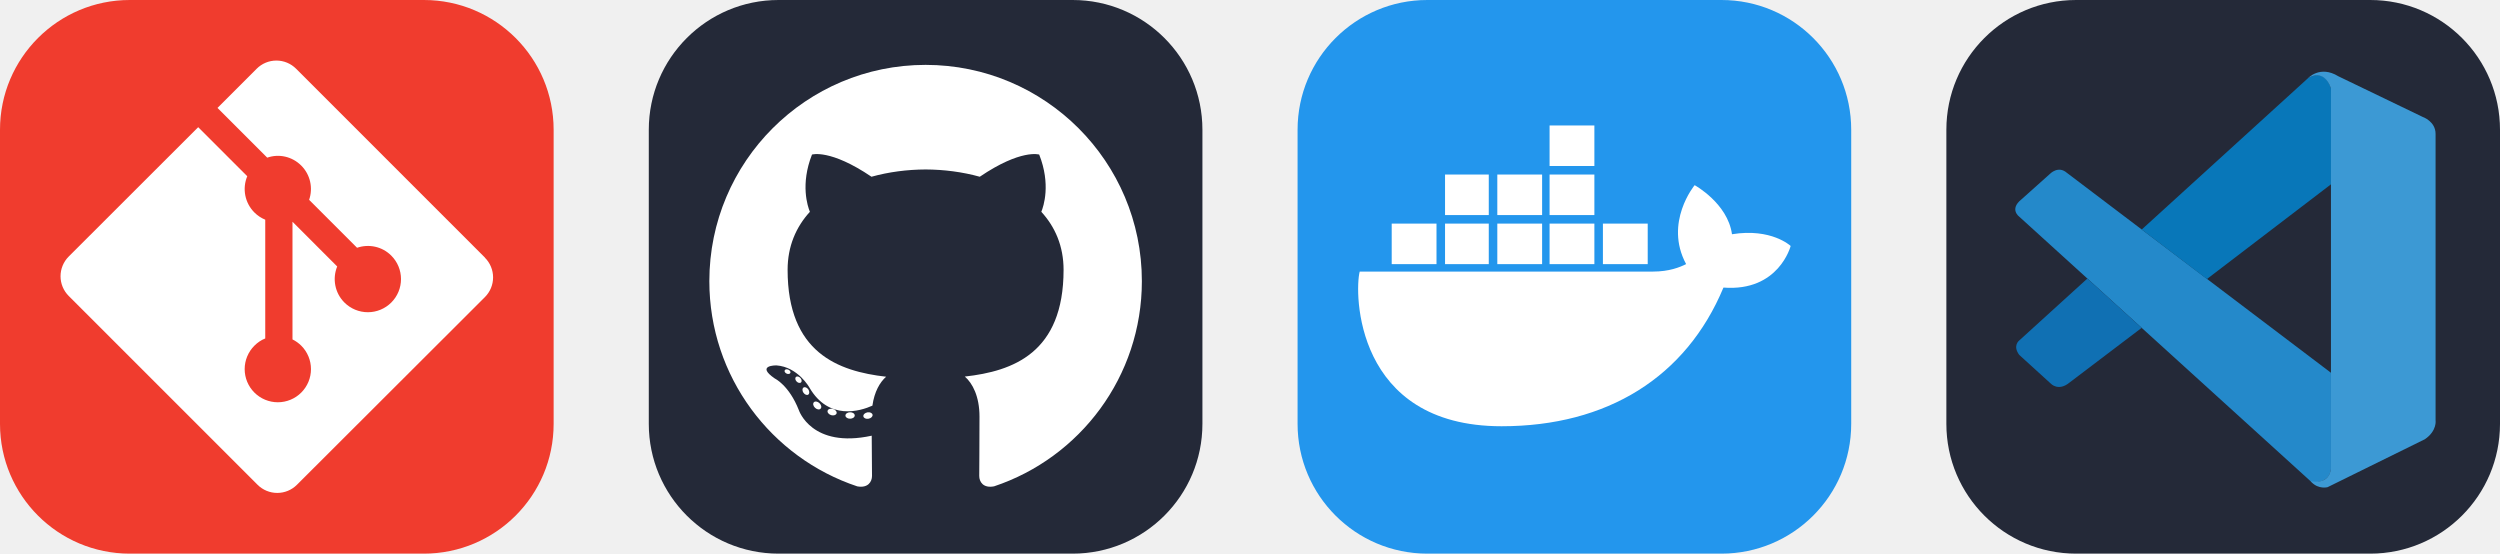
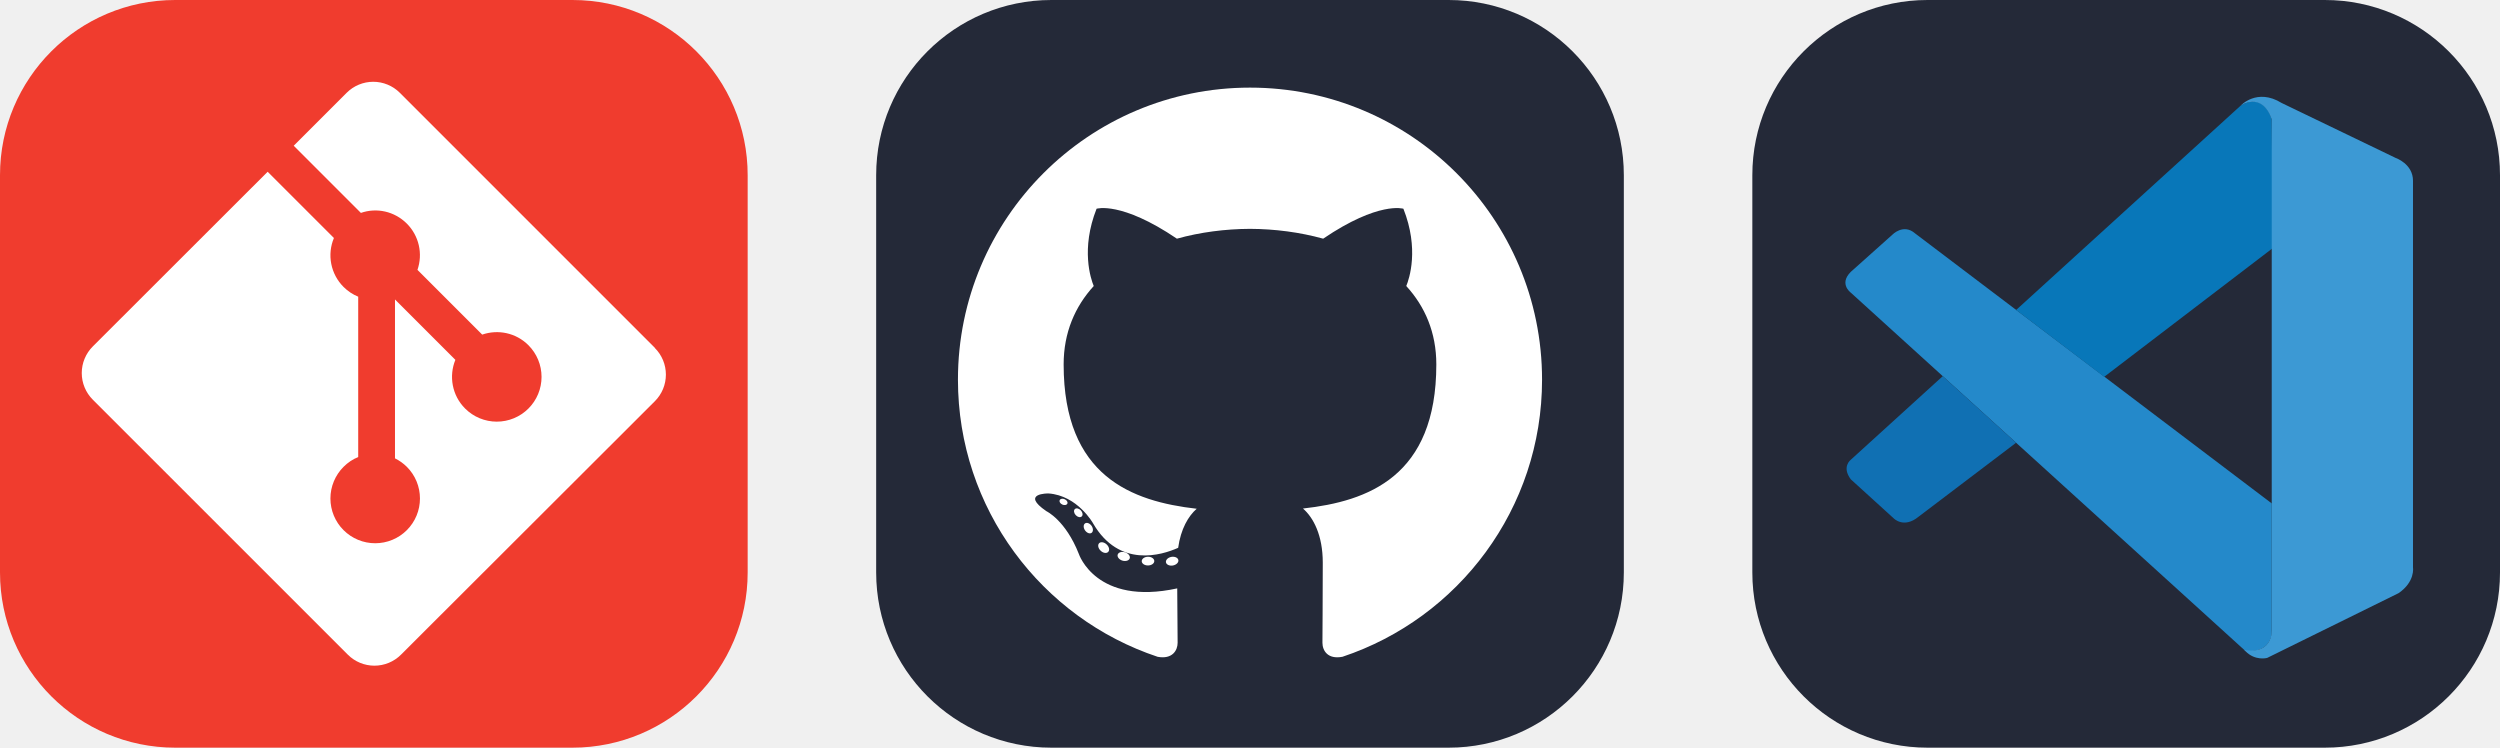
- <svg xmlns="http://www.w3.org/2000/svg" width="216.75" height="48" viewBox="0 0 1156 256" fill="none" version="1.1">
+ <svg xmlns="http://www.w3.org/2000/svg" width="160.5" height="48" viewBox="0 0 856 256" fill="none" version="1.1">
  <g transform="translate(0, 0)">
    <svg width="256" height="256" fill="none" viewBox="0 0 256 256">
      <rect width="256" height="256" fill="#F03C2E" rx="60" />
      <g clip-path="url(#clip0_7_283)">
        <path fill="#fff" d="M224.225 119.094L136.906 31.775C135.711 30.579 134.291 29.63 132.729 28.982C131.166 28.335 129.491 28.002 127.8 28.002C126.109 28.002 124.434 28.335 122.871 28.982C121.309 29.63 119.889 30.579 118.694 31.775L100.569 49.9L123.569 72.9C128.919 71.025 135.044 72.306 139.306 76.569C141.335 78.601 142.752 81.164 143.394 83.963C144.036 86.763 143.878 89.686 142.937 92.4L165.106 114.569C170.469 112.719 176.656 113.912 180.937 118.206C182.361 119.63 183.49 121.32 184.26 123.18C185.03 125.04 185.426 127.033 185.426 129.046C185.425 131.059 185.029 133.052 184.258 134.912C183.487 136.771 182.358 138.461 180.934 139.884C179.511 141.308 177.821 142.436 175.961 143.206C174.101 143.977 172.108 144.373 170.095 144.372C168.082 144.372 166.088 143.975 164.229 143.205C162.369 142.434 160.679 141.305 159.256 139.881C154.756 135.381 153.644 128.756 155.919 123.212L135.244 102.537V156.944C136.745 157.686 138.116 158.666 139.306 159.844C140.729 161.267 141.858 162.956 142.629 164.816C143.399 166.675 143.795 168.668 143.795 170.681C143.795 172.694 143.399 174.687 142.629 176.546C141.858 178.406 140.729 180.096 139.306 181.519C137.883 182.942 136.193 184.071 134.334 184.841C132.474 185.611 130.481 186.008 128.469 186.008C126.456 186.008 124.463 185.611 122.604 184.841C120.744 184.071 119.054 182.942 117.631 181.519C116.206 180.096 115.076 178.407 114.305 176.548C113.533 174.688 113.136 172.694 113.136 170.681C113.136 168.668 113.533 166.675 114.305 164.815C115.076 162.955 116.206 161.266 117.631 159.844C119.112 158.369 120.756 157.25 122.65 156.5V101.587C120.825 100.837 119.112 99.731 117.631 98.244C115.479 96.094 114.016 93.353 113.428 90.368C112.841 87.384 113.155 84.292 114.331 81.487L91.644 58.812L31.769 118.625C30.572 119.821 29.622 121.241 28.974 122.804C28.326 124.367 27.992 126.042 27.992 127.734C27.992 129.426 28.326 131.102 28.974 132.665C29.622 134.228 30.572 135.648 31.769 136.844L119.094 224.156C120.289 225.352 121.709 226.301 123.271 226.949C124.834 227.596 126.509 227.929 128.2 227.929C129.891 227.929 131.566 227.596 133.129 226.949C134.691 226.301 136.111 225.352 137.306 224.156L224.225 137.375C225.422 136.179 226.372 134.759 227.02 133.196C227.668 131.633 228.001 129.958 228.001 128.266C228.001 126.574 227.668 124.898 227.02 123.335C226.372 121.772 225.422 120.352 224.225 119.156" />
      </g>
      <defs>
        <clipPath id="clip0_7_283">
          <rect width="200" height="200" fill="#fff" transform="translate(28 28)" />
        </clipPath>
      </defs>
    </svg>
  </g>
  <g transform="translate(300, 0)">
    <svg width="256" height="256" viewBox="0 0 256 256" fill="none">
      <rect width="256" height="256" rx="60" fill="#242938" />
      <path d="M128.001 30C72.779 30 28 74.771 28 130.001C28 174.184 56.653 211.668 96.387 224.891C101.384 225.817 103.219 222.722 103.219 220.081C103.219 217.696 103.126 209.819 103.083 201.463C75.263 207.512 69.393 189.664 69.393 189.664C64.844 178.105 58.289 175.032 58.289 175.032C49.216 168.825 58.973 168.953 58.973 168.953C69.015 169.658 74.303 179.258 74.303 179.258C83.222 194.546 97.697 190.126 103.403 187.571C104.301 181.107 106.892 176.696 109.752 174.199C87.54 171.67 64.191 163.095 64.191 124.778C64.191 113.86 68.098 104.939 74.495 97.936C73.456 95.418 70.034 85.246 75.463 71.472C75.463 71.472 83.861 68.784 102.971 81.723C110.948 79.507 119.502 78.396 128.001 78.358C136.499 78.396 145.061 79.507 153.052 81.723C172.139 68.784 180.525 71.472 180.525 71.472C185.968 85.246 182.544 95.418 181.505 97.936C187.917 104.939 191.797 113.86 191.797 124.778C191.797 163.187 168.403 171.644 146.135 174.119C149.722 177.223 152.918 183.308 152.918 192.638C152.918 206.018 152.802 216.787 152.802 220.081C152.802 222.742 154.602 225.86 159.671 224.878C199.383 211.64 228 174.169 228 130.001C228 74.771 183.227 30 128.001 30ZM65.454 172.453C65.233 172.95 64.452 173.099 63.74 172.758C63.014 172.432 62.607 171.754 62.842 171.256C63.057 170.744 63.841 170.602 64.564 170.945C65.291 171.271 65.705 171.955 65.454 172.453ZM70.373 176.842C69.896 177.285 68.963 177.079 68.331 176.38C67.677 175.683 67.554 174.751 68.038 174.302C68.529 173.86 69.434 174.067 70.089 174.764C70.743 175.47 70.871 176.395 70.373 176.842ZM73.747 182.458C73.134 182.884 72.132 182.485 71.513 181.595C70.9 180.706 70.9 179.64 71.526 179.212C72.147 178.785 73.134 179.169 73.762 180.052C74.373 180.956 74.373 182.023 73.747 182.458ZM79.454 188.962C78.906 189.566 77.739 189.404 76.884 188.579C76.01 187.773 75.766 186.629 76.316 186.024C76.871 185.418 78.045 185.589 78.906 186.407C79.774 187.211 80.039 188.364 79.454 188.962ZM86.83 191.157C86.588 191.941 85.464 192.297 84.331 191.964C83.2 191.621 82.46 190.704 82.689 189.912C82.924 189.124 84.053 188.753 85.194 189.109C86.323 189.45 87.065 190.361 86.83 191.157ZM95.224 192.089C95.252 192.913 94.292 193.597 93.103 193.612C91.907 193.639 90.94 192.971 90.927 192.16C90.927 191.327 91.866 190.65 93.061 190.63C94.251 190.607 95.224 191.269 95.224 192.089ZM103.47 191.773C103.613 192.577 102.787 193.404 101.606 193.624C100.445 193.836 99.37 193.339 99.223 192.541C99.079 191.716 99.92 190.89 101.079 190.676C102.262 190.471 103.32 190.955 103.47 191.773Z" fill="white" />
    </svg>
  </g>
  <g transform="translate(600, 0)">
    <svg width="256" height="256" fill="none" viewBox="0 0 256 256">
-       <rect width="256" height="256" fill="#2396ED" rx="60" />
-       <path fill="#fff" d="M141.187 122.123H161.904V103.379H141.187V122.123ZM116.525 122.123H137.241V103.379H116.525V122.123ZM92.355 122.123H113.072V103.379H92.355V122.123ZM68.186 122.123H88.409V103.379H68.186V122.123ZM43.523 122.123H64.24V103.379H43.523V122.123ZM68.186 99.433H88.409V80.69H68.186V99.433ZM92.355 99.433H113.072V80.69H92.355V99.433ZM116.525 99.433H137.241V80.69H116.525V99.433ZM116.525 76.744H137.241V58H116.525V76.744ZM228 113.738C228 113.738 219.121 105.352 200.871 108.312C198.898 94.007 183.607 85.622 183.607 85.622C183.607 85.622 169.303 102.886 179.661 122.123C176.702 123.603 171.769 125.576 164.37 125.576H28.726C26.259 134.948 26.259 197.097 94.328 197.097C143.16 197.097 179.661 174.408 196.925 132.974C222.574 134.948 228 113.738 228 113.738Z" />
-     </svg>
-   </g>
-   <g transform="translate(900, 0)">
-     <svg width="256" height="256" fill="none" viewBox="0 0 256 256">
      <rect width="256" height="256" fill="#242938" rx="60" />
      <path fill="#2489CA" d="M33.716 100.208C33.716 100.208 28.981 96.795 34.663 92.238L47.899 80.402C47.899 80.402 51.687 76.417 55.691 79.889L177.84 172.368V216.714C177.84 216.714 177.781 223.678 168.844 222.908L33.716 100.208Z" />
      <path fill="#1070B3" d="M65.2 128.792L33.716 157.415C33.716 157.415 30.48 159.822 33.716 164.123L48.333 177.418C48.333 177.418 51.805 181.147 56.934 176.905L90.312 151.596L65.2 128.792Z" />
      <path fill="#0877B9" d="M120.474 129.029L178.215 84.939L177.84 40.83C177.84 40.83 175.374 31.203 167.148 36.214L90.312 106.145L120.474 129.029Z" />
      <path fill="#3C99D4" d="M168.844 222.968C172.198 226.4 176.262 225.276 176.262 225.276L221.259 203.103C227.019 199.177 226.21 194.305 226.21 194.305V61.898C226.21 56.079 220.252 54.067 220.252 54.067L181.253 35.267C172.731 30 167.148 36.214 167.148 36.214C167.148 36.214 174.328 31.046 177.84 40.83V215.905C177.84 217.109 177.583 218.292 177.071 219.358C176.045 221.429 173.816 223.362 168.47 222.553L168.844 222.968Z" />
    </svg>
  </g>
</svg>
